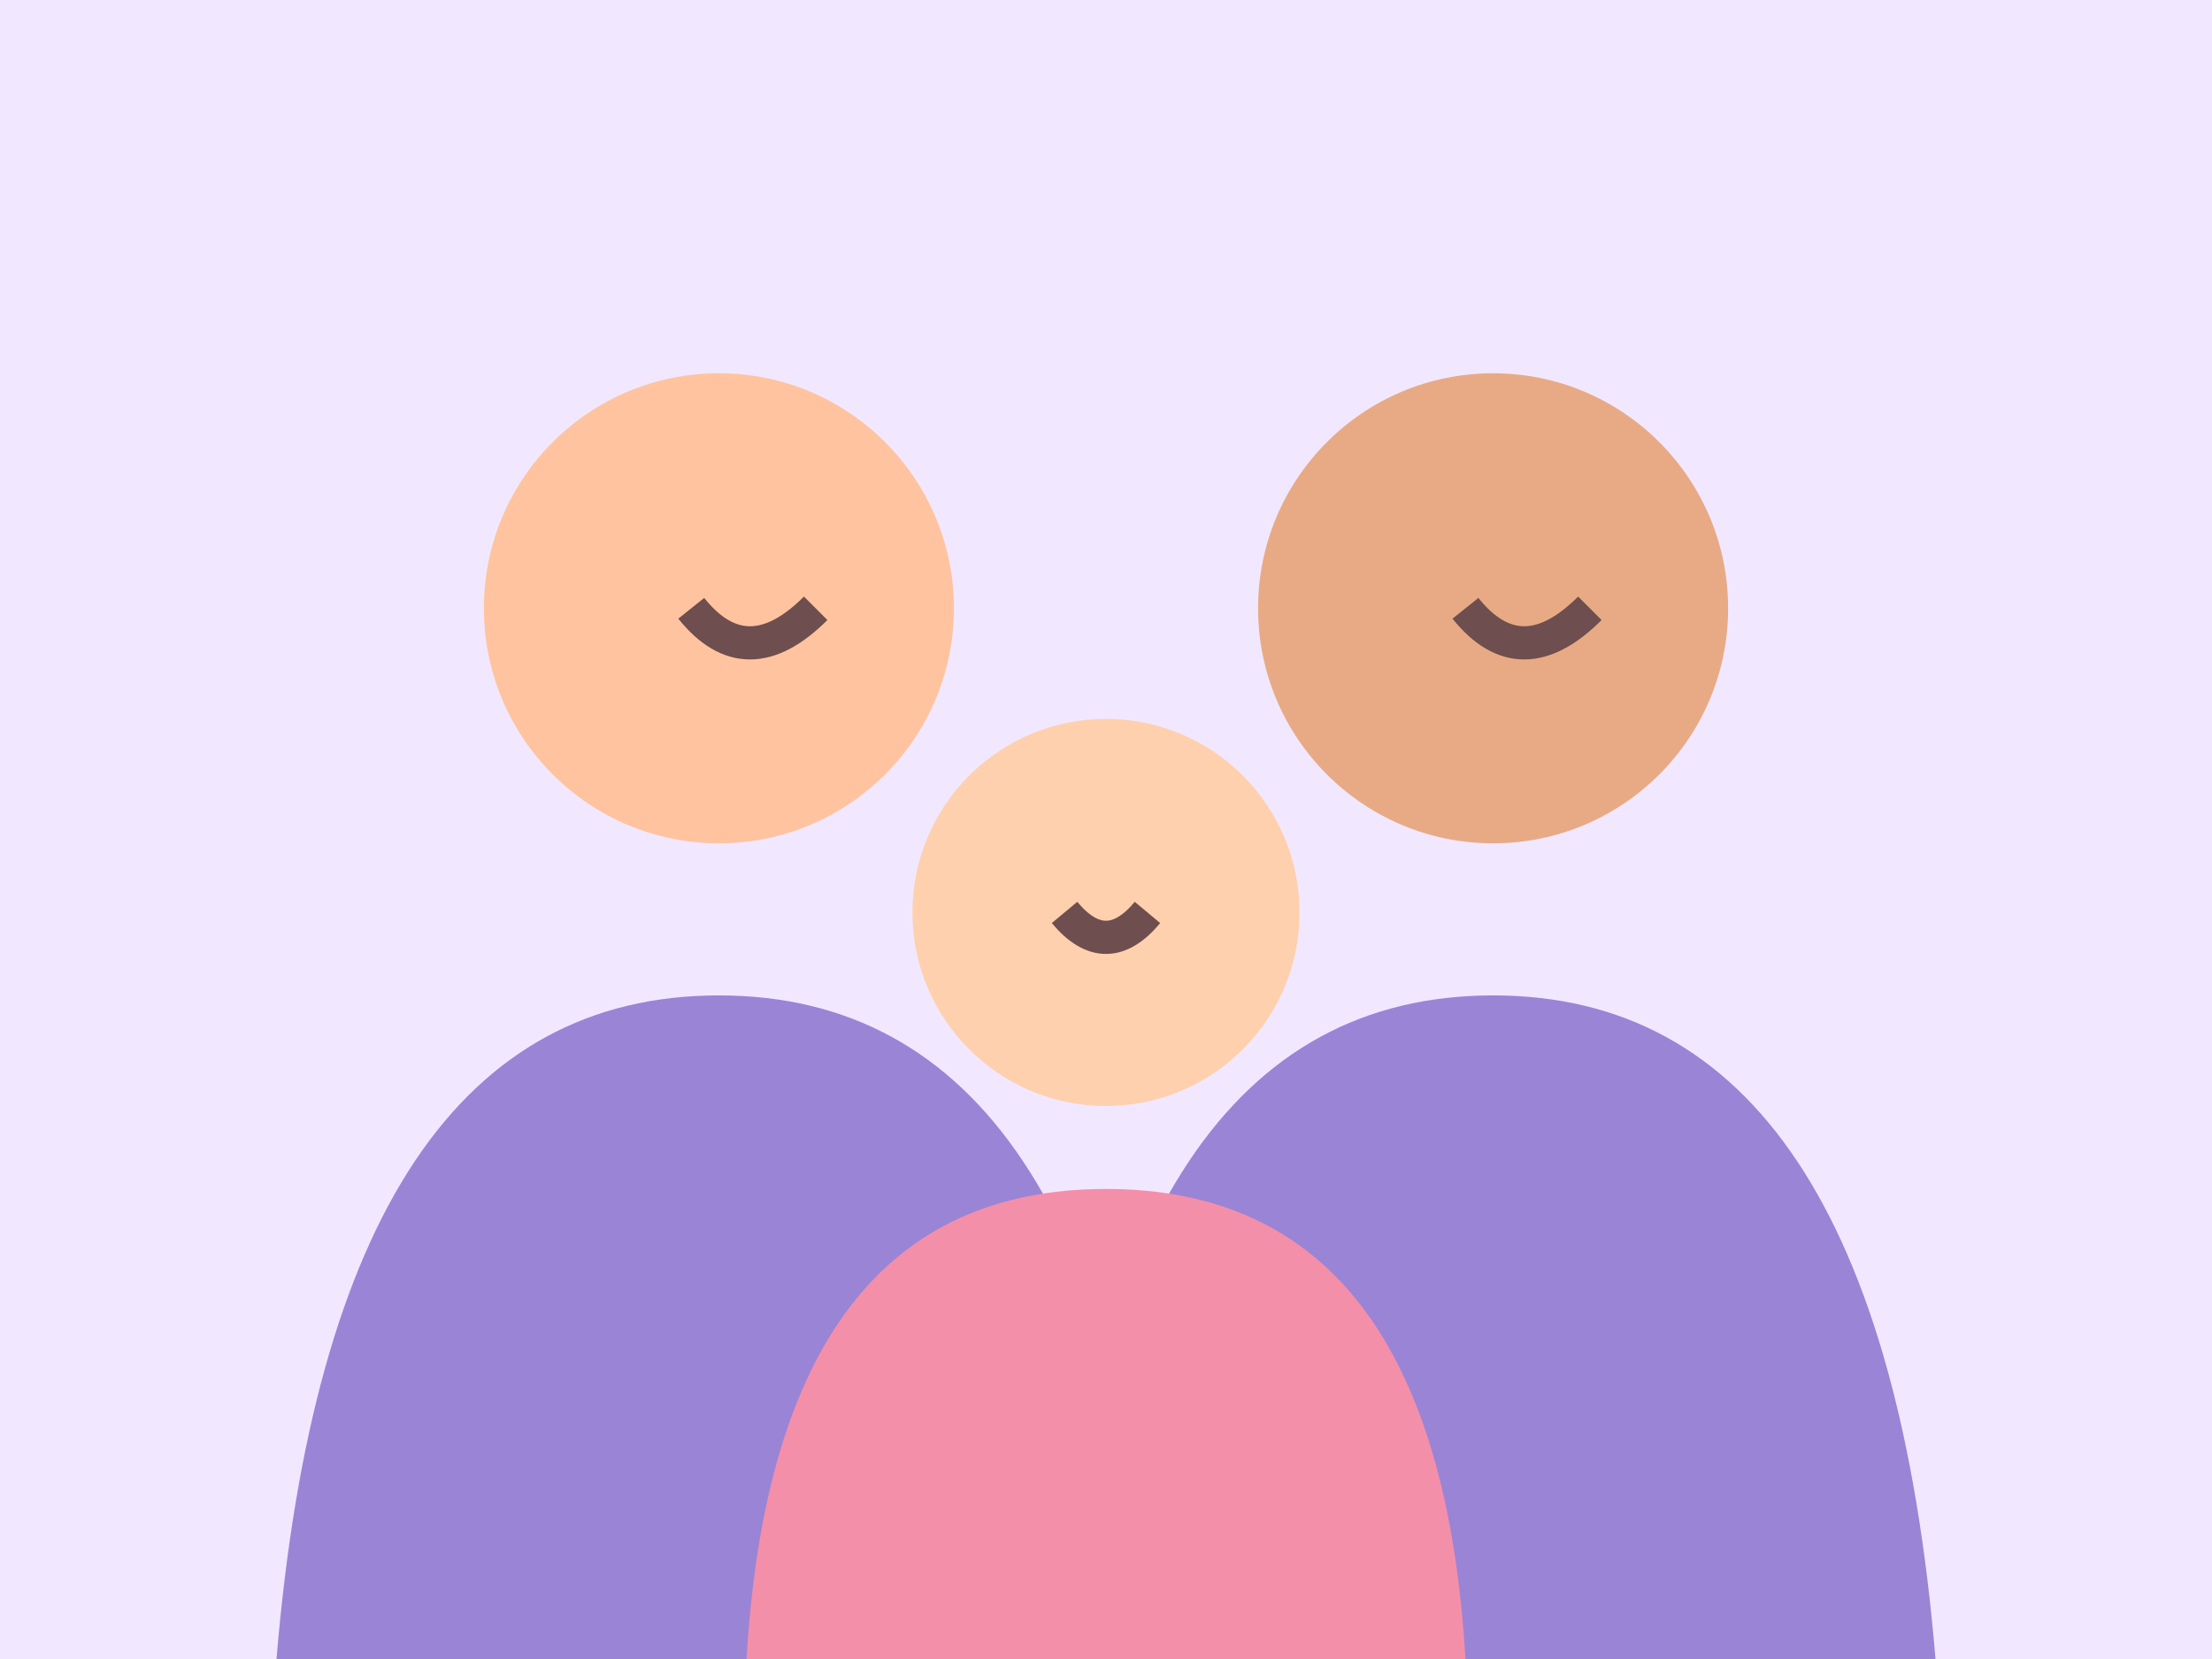
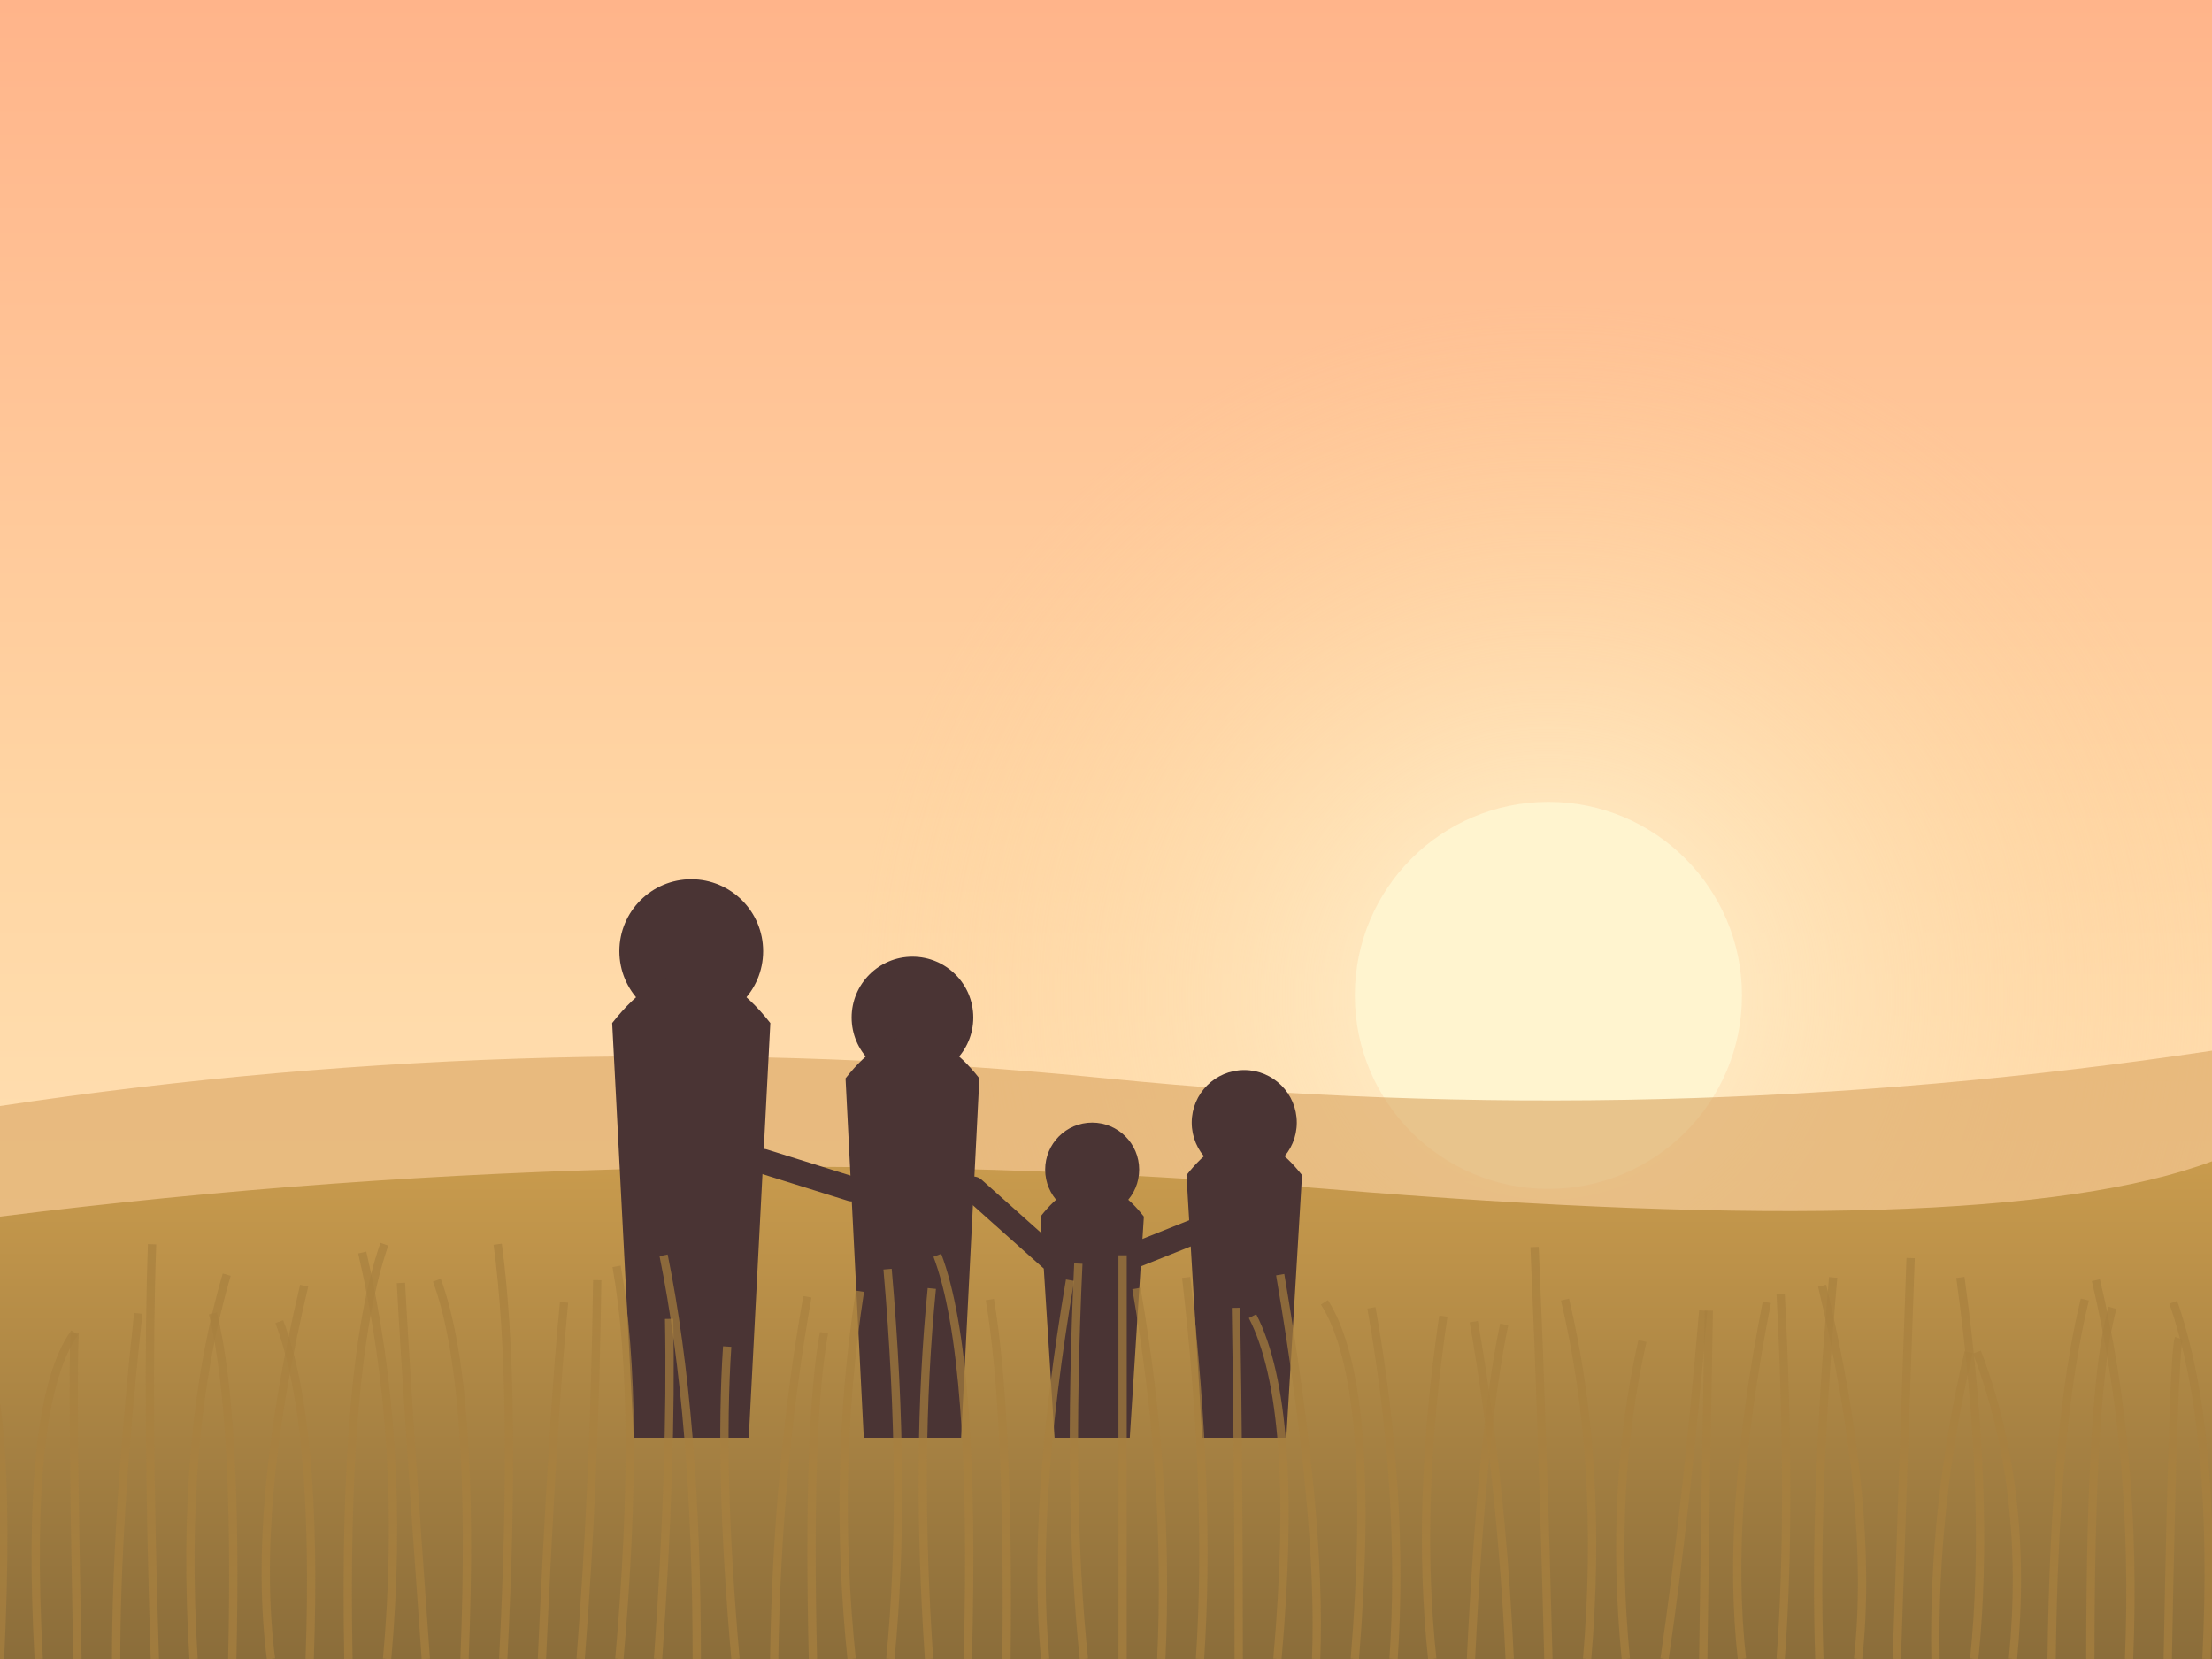
- <svg xmlns="http://www.w3.org/2000/svg" viewBox="0 0 800 600">
-   <rect width="800" height="600" fill="#f1e8ff" />
-   <circle cx="260" cy="220" r="85" fill="#ffc49f" />
-   <circle cx="540" cy="220" r="85" fill="#e8aa85" />
-   <circle cx="400" cy="330" r="70" fill="#ffd0ad" />
-   <path d="M100 600q20-240 160-240t160 240M380 600q20-240 160-240t160 240" fill="#9a84d6" />
-   <path d="M270 600q10-170 130-170t130 170" fill="#f48fa9" />
-   <path d="M250 220q20 25 45 0M530 220q20 25 45 0M385 330q15 18 30 0" fill="none" stroke="#6e4e4e" stroke-width="12" />
+ <svg xmlns="http://www.w3.org/2000/svg" viewBox="0 0 800 600" preserveAspectRatio="xMidYMid slice">
+   <defs>
+     <linearGradient id="sk2" x1="0" y1="0" x2="0" y2="1">
+       <stop offset="0" stop-color="#ffb48a" />
+       <stop offset="0.5" stop-color="#ffd6a4" />
+       <stop offset="1" stop-color="#ffeac0" />
+     </linearGradient>
+     <linearGradient id="field" x1="0" y1="0" x2="0" y2="1">
+       <stop offset="0" stop-color="#c99b4d" />
+       <stop offset="1" stop-color="#8b6d3a" />
+     </linearGradient>
+     <radialGradient id="g2" cx=".5" cy=".5" r=".5">
+       <stop offset="0" stop-color="#fff6d6" stop-opacity="1" />
+       <stop offset="1" stop-color="#ffd19a" stop-opacity="0" />
+     </radialGradient>
+   </defs>
+   <rect width="800" height="600" fill="url(#sk2)" />
+   <circle cx="560" cy="360" r="250" fill="url(#g2)" />
+   <circle cx="560" cy="360" r="70" fill="#fff4cf" />
+   <path d="M0 400 Q200 370 400 390 T800 380 V600 H0Z" fill="#d9a35f" opacity=".6" />
+   <path d="M0 440 Q240 410 480 430 T800 420 V600 H0Z" fill="url(#field)" />
+   <circle cx="250" cy="344" r="26" fill="#4a3434" />
+   <path d="M221.4 370 Q250 333.6 278.6 370 L270.8 520 L229.2 520Z" fill="#4a3434" />
+   <circle cx="330" cy="368" r="22" fill="#4a3434" />
+   <path d="M305.8 390 Q330 359.2 354.2 390 L347.6 520 L312.4 520Z" fill="#4a3434" />
+   <circle cx="395" cy="423" r="17" fill="#4a3434" />
+   <path d="M376.3 440 Q395 416.2 413.7 440 L408.6 520 L381.4 520Z" fill="#4a3434" />
+   <circle cx="450" cy="406" r="19" fill="#4a3434" />
+   <path d="M429.1 425 Q450 398.4 470.9 425 L465.2 520 L434.8 520Z" fill="#4a3434" />
+   <path d="M276 420 L308 430 M352 430 L380 455 M408 455 L433 445" stroke="#4a3434" stroke-width="9" stroke-linecap="round" />
+   <path d="M0 600 q5 -104 -11 -120" stroke="#a8803f" stroke-width="3" fill="none" opacity=".7" />
+   <path d="M14 600 q-5 -93 13 -118" stroke="#a8803f" stroke-width="3" fill="none" opacity=".7" />
+   <path d="M28 600 q-2 -101 -1 -118" stroke="#a8803f" stroke-width="3" fill="none" opacity=".7" />
+   <path d="M42 600 q-0 -51 8 -125" stroke="#a8803f" stroke-width="3" fill="none" opacity=".7" />
+   <path d="M56 600 q-3 -95 -1 -150" stroke="#a8803f" stroke-width="3" fill="none" opacity=".7" />
+   <path d="M70 600 q-5 -81 12 -139" stroke="#a8803f" stroke-width="3" fill="none" opacity=".7" />
+   <path d="M84 600 q2 -88 -7 -125" stroke="#a8803f" stroke-width="3" fill="none" opacity=".7" />
+   <path d="M98 600 q-7 -55 12 -135" stroke="#a8803f" stroke-width="3" fill="none" opacity=".7" />
+   <path d="M112 600 q3 -85 -11 -122" stroke="#a8803f" stroke-width="3" fill="none" opacity=".7" />
+   <path d="M126 600 q-2 -107 13 -150" stroke="#a8803f" stroke-width="3" fill="none" opacity=".7" />
+   <path d="M140 600 q7 -78 -9 -147" stroke="#a8803f" stroke-width="3" fill="none" opacity=".7" />
+   <path d="M154 600 q-7 -98 -9 -136" stroke="#a8803f" stroke-width="3" fill="none" opacity=".7" />
+   <path d="M168 600 q4 -99 -10 -137" stroke="#a8803f" stroke-width="3" fill="none" opacity=".7" />
+   <path d="M182 600 q5 -98 -2 -150" stroke="#a8803f" stroke-width="3" fill="none" opacity=".7" />
+   <path d="M196 600 q4 -89 8 -129" stroke="#a8803f" stroke-width="3" fill="none" opacity=".7" />
+   <path d="M210 600 q5 -64 6 -137" stroke="#a8803f" stroke-width="3" fill="none" opacity=".7" />
+   <path d="M224 600 q8 -91 -1 -142" stroke="#a8803f" stroke-width="3" fill="none" opacity=".7" />
+   <path d="M238 600 q5 -71 4 -123" stroke="#a8803f" stroke-width="3" fill="none" opacity=".7" />
+   <path d="M252 600 q-0 -87 -12 -146" stroke="#a8803f" stroke-width="3" fill="none" opacity=".7" />
+   <path d="M266 600 q-6 -68 -3 -113" stroke="#a8803f" stroke-width="3" fill="none" opacity=".7" />
+   <path d="M280 600 q1 -69 12 -131" stroke="#a8803f" stroke-width="3" fill="none" opacity=".7" />
+   <path d="M294 600 q-2 -85 4 -118" stroke="#a8803f" stroke-width="3" fill="none" opacity=".7" />
+   <path d="M308 600 q-7 -68 3 -133" stroke="#a8803f" stroke-width="3" fill="none" opacity=".7" />
+   <path d="M322 600 q6 -61 -1 -141" stroke="#a8803f" stroke-width="3" fill="none" opacity=".7" />
+   <path d="M336 600 q-5 -74 1 -134" stroke="#a8803f" stroke-width="3" fill="none" opacity=".7" />
+   <path d="M350 600 q3 -109 -11 -146" stroke="#a8803f" stroke-width="3" fill="none" opacity=".7" />
+   <path d="M364 600 q1 -88 -6 -130" stroke="#a8803f" stroke-width="3" fill="none" opacity=".7" />
+   <path d="M378 600 q-5 -55 9 -137" stroke="#a8803f" stroke-width="3" fill="none" opacity=".7" />
+   <path d="M392 600 q-6 -57 -2 -143" stroke="#a8803f" stroke-width="3" fill="none" opacity=".7" />
+   <path d="M406 600 q-0 -83 -0 -146" stroke="#a8803f" stroke-width="3" fill="none" opacity=".7" />
+   <path d="M420 600 q3 -65 -9 -134" stroke="#a8803f" stroke-width="3" fill="none" opacity=".7" />
+   <path d="M434 600 q4 -60 -5 -138" stroke="#a8803f" stroke-width="3" fill="none" opacity=".7" />
+   <path d="M448 600 q-0 -68 -1 -127" stroke="#a8803f" stroke-width="3" fill="none" opacity=".7" />
+   <path d="M462 600 q8 -91 -9 -124" stroke="#a8803f" stroke-width="3" fill="none" opacity=".7" />
+   <path d="M476 600 q2 -51 -13 -139" stroke="#a8803f" stroke-width="3" fill="none" opacity=".7" />
+   <path d="M490 600 q8 -99 -11 -129" stroke="#a8803f" stroke-width="3" fill="none" opacity=".7" />
+   <path d="M504 600 q4 -59 -8 -127" stroke="#a8803f" stroke-width="3" fill="none" opacity=".7" />
+   <path d="M518 600 q-6 -56 4 -124" stroke="#a8803f" stroke-width="3" fill="none" opacity=".7" />
+   <path d="M532 600 q4 -83 12 -121" stroke="#a8803f" stroke-width="3" fill="none" opacity=".7" />
+   <path d="M546 600 q-3 -65 -13 -122" stroke="#a8803f" stroke-width="3" fill="none" opacity=".7" />
+   <path d="M560 600 q-2 -80 -5 -149" stroke="#a8803f" stroke-width="3" fill="none" opacity=".7" />
+   <path d="M574 600 q6 -71 -8 -130" stroke="#a8803f" stroke-width="3" fill="none" opacity=".7" />
+   <path d="M588 600 q-6 -62 6 -115" stroke="#a8803f" stroke-width="3" fill="none" opacity=".7" />
+   <path d="M602 600 q8 -55 14 -126" stroke="#a8803f" stroke-width="3" fill="none" opacity=".7" />
+   <path d="M616 600 q1 -74 2 -126" stroke="#a8803f" stroke-width="3" fill="none" opacity=".7" />
+   <path d="M630 600 q-6 -53 9 -129" stroke="#a8803f" stroke-width="3" fill="none" opacity=".7" />
+   <path d="M644 600 q4 -54 0 -132" stroke="#a8803f" stroke-width="3" fill="none" opacity=".7" />
+   <path d="M658 600 q-2 -59 5 -138" stroke="#a8803f" stroke-width="3" fill="none" opacity=".7" />
+   <path d="M672 600 q6 -55 -13 -135" stroke="#a8803f" stroke-width="3" fill="none" opacity=".7" />
+   <path d="M686 600 q2 -60 5 -145" stroke="#a8803f" stroke-width="3" fill="none" opacity=".7" />
+   <path d="M700 600 q-1 -56 12 -111" stroke="#a8803f" stroke-width="3" fill="none" opacity=".7" />
+   <path d="M714 600 q6 -58 -5 -138" stroke="#a8803f" stroke-width="3" fill="none" opacity=".7" />
+   <path d="M728 600 q6 -61 -13 -111" stroke="#a8803f" stroke-width="3" fill="none" opacity=".7" />
+   <path d="M742 600 q1 -85 12 -130" stroke="#a8803f" stroke-width="3" fill="none" opacity=".7" />
+   <path d="M756 600 q0 -99 8 -127" stroke="#a8803f" stroke-width="3" fill="none" opacity=".7" />
+   <path d="M770 600 q3 -74 -12 -137" stroke="#a8803f" stroke-width="3" fill="none" opacity=".7" />
+   <path d="M784 600 q2 -110 4 -116" stroke="#a8803f" stroke-width="3" fill="none" opacity=".7" />
+   <path d="M798 600 q4 -83 -12 -129" stroke="#a8803f" stroke-width="3" fill="none" opacity=".7" />
</svg>
